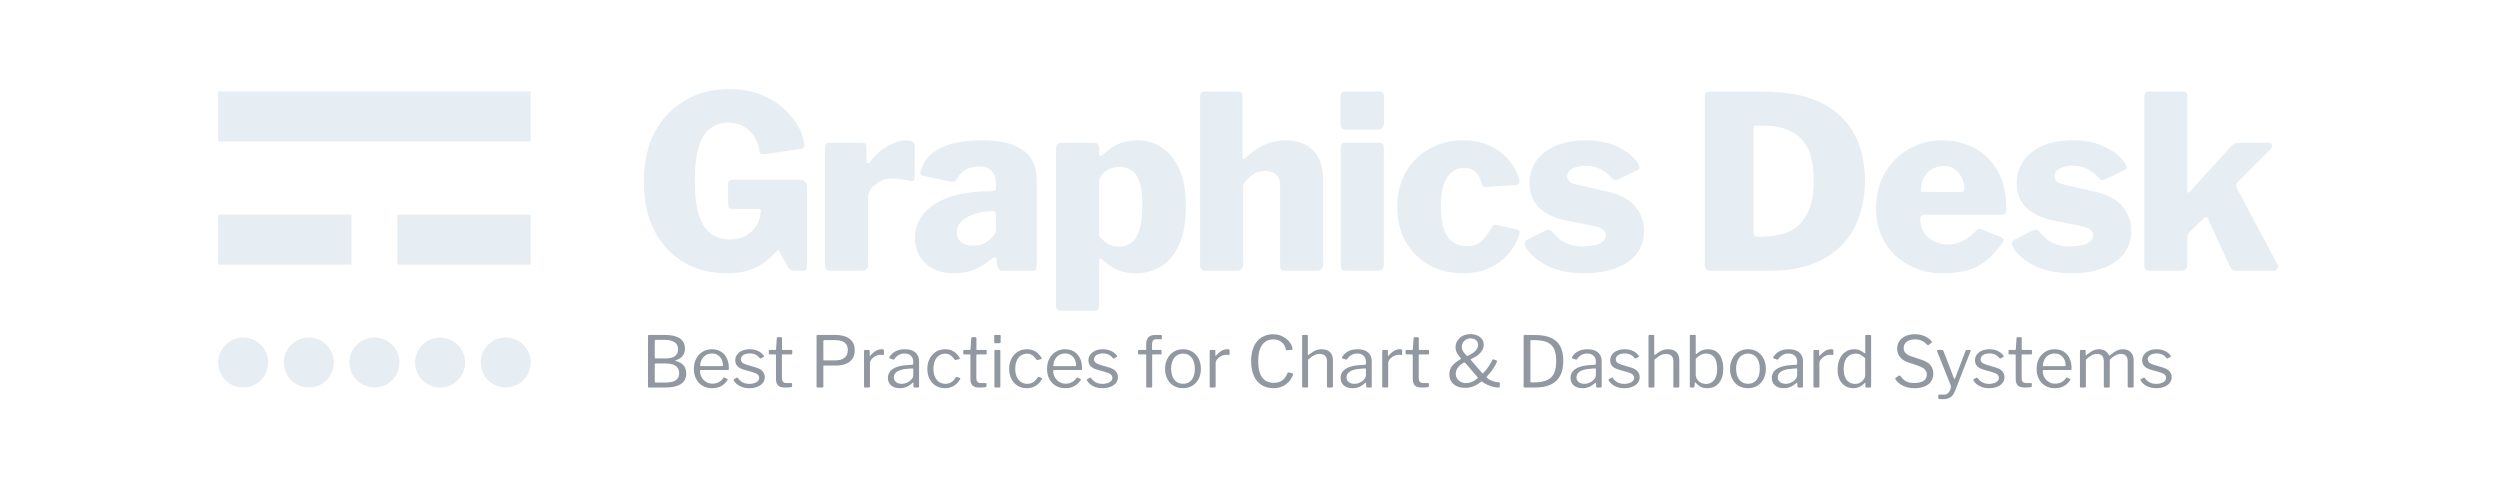
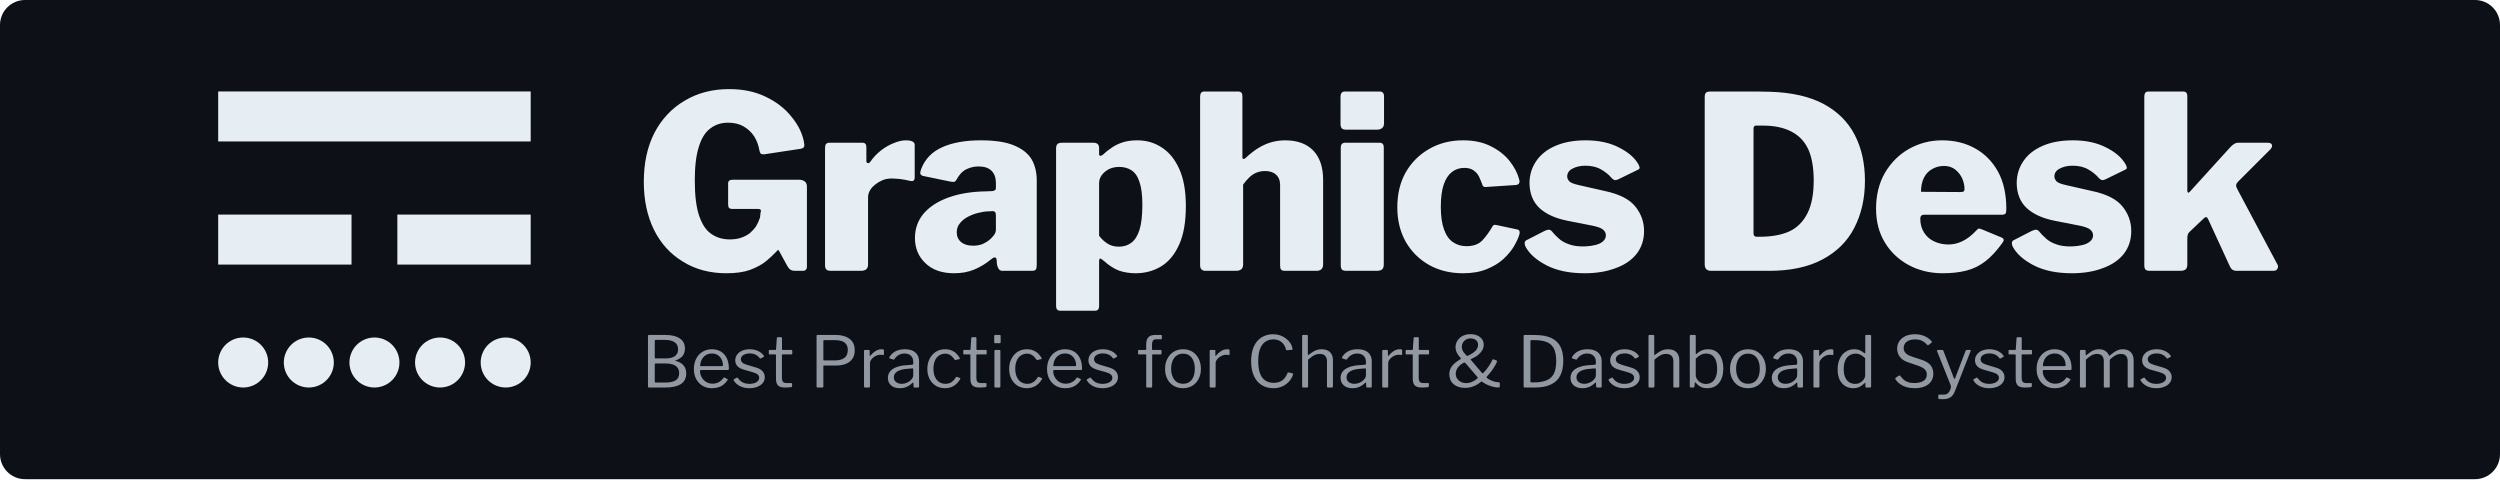
<svg xmlns="http://www.w3.org/2000/svg" viewBox="0 0 1200 230" width="1200" height="230" role="img" aria-label="Graphics Desk: Best Practices for Chart &amp; Dashboard Systems">
+   <rect width="100%" height="100%" rx="12" fill="#0D1117" />
  <g transform="translate(0 -66.0)">
    <line x1="104.73" y1="121.9" x2="254.73" y2="121.9" stroke="#E6EDF3" stroke-width="24" />
    <line x1="104.73" y1="181.0" x2="254.73" y2="181.0" stroke="#E6EDF3" stroke-width="24" stroke-dasharray="64 22" />
    <line x1="116.73" y1="240.0" x2="242.73" y2="240.0" stroke="#E6EDF3" stroke-width="24" stroke-dasharray="0 31.50" stroke-linecap="round" />
    <path transform="translate(304.73 196.00) scale(0.116 -0.116)" fill="#E6EDF3" d="M379 -10Q276 -10 199 38Q121 85 79 170Q37 256 37 368Q37 485 81 571Q126 657 206 704Q286 752 390 752Q477 752 542 720Q607 689 647 639Q688 590 699 537Q703 518 700 513Q697 507 686 505L534 482Q523 482 520 486Q517 491 515 500Q510 530 494 556Q478 581 451 597Q424 613 386 613Q343 613 312 589Q281 566 265 514Q248 462 248 374Q248 281 266 228Q284 175 316 153Q349 130 393 130Q419 130 440 137Q460 144 476 156Q491 169 502 185Q512 202 518 221L520 240Q526 256 511 256H404Q395 256 390 260Q386 264 386 276V362Q386 377 405 377H679Q695 377 704 369Q712 362 712 349V16Q712 9 708 5Q704 0 696 0H661Q652 0 645 4Q638 8 632 18L597 82Q595 86 593 86Q590 86 587 81Q568 61 543 40Q517 19 477 4Q438 -10 379 -10ZM811 0Q797 0 792 6Q787 11 787 23V509Q787 530 804 530H942Q958 530 958 512V454Q958 447 964 446Q969 444 974 451Q992 477 1017 497Q1042 517 1070 528Q1098 540 1121 540Q1158 540 1158 521V387Q1158 368 1140 372Q1120 377 1097 380Q1075 382 1062 382Q1044 382 1027 376Q1010 369 996 358Q981 347 973 333Q965 319 965 305V26Q965 0 935 0H811ZM1472 46Q1443 22 1406 6Q1369 -10 1321 -10Q1245 -10 1202 32Q1159 73 1159 136Q1159 194 1195 237Q1232 280 1299 304Q1366 328 1458 329L1479 330Q1483 330 1489 333Q1494 335 1494 344V363Q1494 396 1476 414Q1458 432 1422 432Q1397 432 1373 421Q1348 409 1332 379Q1328 372 1324 369Q1320 367 1307 369L1191 393Q1185 395 1182 400Q1179 405 1185 422Q1209 484 1273 512Q1336 540 1431 540Q1519 540 1569 519Q1620 498 1642 461Q1663 424 1663 374V25Q1663 11 1659 5Q1655 0 1642 0H1521Q1510 0 1505 9Q1499 19 1498 31L1497 46Q1494 65 1472 46ZM1494 230Q1494 248 1479 247L1463 246Q1445 246 1422 240Q1400 235 1379 224Q1359 214 1346 198Q1332 182 1332 160Q1332 134 1350 119Q1368 104 1400 104Q1422 104 1439 111Q1455 118 1466 127Q1478 137 1486 148Q1494 158 1494 171V230ZM1898 530Q1921 530 1921 508V483Q1921 476 1926 476Q1931 476 1936 480Q1954 497 1974 510Q1994 524 2020 532Q2045 540 2079 540Q2136 540 2181 510Q2226 481 2253 421Q2280 361 2280 268Q2280 169 2252 108Q2224 46 2177 18Q2130 -10 2072 -10Q2035 -10 2003 1Q1972 13 1941 41Q1929 51 1925 51Q1921 50 1921 36V-146Q1921 -165 1904 -165H1760Q1743 -165 1743 -145V506Q1743 518 1748 524Q1753 530 1768 530H1898ZM1921 145Q1937 124 1957 112Q1976 100 2003 100Q2033 100 2054 116Q2076 132 2088 169Q2100 207 2100 273Q2100 334 2088 368Q2077 402 2055 416Q2034 430 2004 430Q1981 430 1962 421Q1943 411 1932 396Q1921 381 1921 363V145ZM2362 0Q2339 0 2339 23V721Q2339 742 2356 742H2497Q2514 742 2514 723V470Q2514 464 2517 463Q2520 462 2526 466Q2556 494 2583 510Q2610 526 2637 533Q2663 540 2691 540Q2766 540 2807 498Q2848 455 2848 377V27Q2848 0 2820 0H2691Q2679 0 2674 5Q2670 10 2670 23V355Q2670 383 2653 398Q2637 413 2608 413Q2590 413 2574 407Q2558 401 2545 389Q2531 376 2517 357V26Q2517 0 2487 0H2362ZM3099 27Q3099 12 3092 6Q3085 0 3069 0H2945Q2931 0 2926 5Q2921 11 2921 23V509Q2921 530 2939 530H3082Q3099 530 3099 511ZM3100 611Q3100 584 3069 584H2944Q2930 584 2925 590Q2920 596 2920 608V720Q2920 742 2938 742H3082Q3100 742 3100 722ZM3427 540Q3495 540 3543 515Q3591 491 3620 454Q3649 417 3659 379Q3666 356 3643 355L3522 347Q3509 345 3506 359Q3500 375 3493 390Q3485 406 3470 416Q3456 426 3432 426Q3403 426 3381 409Q3359 392 3347 357Q3335 321 3335 265Q3335 208 3348 172Q3361 135 3385 119Q3409 102 3441 102Q3483 102 3506 125Q3528 148 3549 184Q3551 188 3555 190Q3559 191 3568 189L3652 171Q3665 168 3660 150Q3654 130 3638 102Q3622 75 3594 49Q3567 24 3525 7Q3484 -10 3427 -10Q3348 -10 3287 24Q3225 59 3190 120Q3155 182 3155 263Q3155 346 3190 408Q3226 470 3288 505Q3349 540 3427 540ZM4041 385Q4025 404 3999 419Q3973 435 3933 435Q3902 435 3880 423Q3858 412 3858 390Q3858 381 3866 371Q3874 362 3905 355L4015 330Q4104 311 4140 266Q4176 221 4176 165Q4176 110 4145 70Q4114 31 4058 11Q4003 -10 3930 -10Q3837 -10 3774 22Q3711 54 3686 99Q3682 107 3682 115Q3682 122 3688 126L3766 166Q3778 171 3784 170Q3790 169 3794 164Q3807 148 3823 134Q3839 119 3865 110Q3891 100 3931 101Q3955 102 3975 107Q3995 112 4006 122Q4018 132 4018 147Q4018 160 4007 170Q3996 180 3962 187L3860 207Q3784 222 3743 260Q3703 298 3702 362Q3702 413 3729 453Q3756 494 3809 517Q3861 540 3935 540Q4014 540 4071 511Q4127 483 4150 445Q4155 438 4157 430Q4160 422 4150 418L4068 378Q4059 374 4053 376Q4047 378 4041 385ZM4453 0Q4427 0 4427 27V719Q4427 732 4432 737Q4438 742 4451 742Q4475 742 4508 742Q4541 742 4576 742Q4612 742 4644 742Q4676 742 4696 741Q4831 737 4918 691Q5006 644 5048 562Q5090 481 5090 373Q5090 263 5046 178Q5003 94 4914 47Q4826 0 4694 0ZM4642 141H4655Q4727 141 4777 163Q4826 186 4852 238Q4878 289 4878 374Q4878 452 4856 502Q4833 552 4786 576Q4739 601 4667 601H4639Q4629 601 4629 587V155Q4629 141 4642 141ZM5319 216Q5319 182 5335 158Q5350 134 5376 122Q5403 109 5436 109Q5466 109 5494 123Q5522 136 5554 170Q5558 174 5561 175Q5564 175 5573 172L5655 138Q5671 131 5659 116Q5624 67 5589 40Q5553 12 5510 1Q5467 -10 5412 -10Q5334 -10 5271 24Q5208 58 5172 118Q5136 178 5136 257Q5136 342 5173 406Q5211 470 5273 505Q5336 540 5409 540Q5487 540 5547 506Q5606 473 5641 410Q5675 347 5675 257Q5675 245 5673 239Q5670 233 5658 232H5333Q5327 232 5323 228Q5319 224 5319 216ZM5485 326Q5495 326 5499 329Q5502 331 5502 340Q5502 359 5493 381Q5484 402 5465 418Q5446 434 5417 434Q5390 434 5368 421Q5346 409 5334 385Q5322 361 5322 327ZM6057 385Q6041 404 6015 419Q5989 435 5949 435Q5918 435 5896 423Q5874 412 5874 390Q5874 381 5882 371Q5890 362 5921 355L6031 330Q6120 311 6156 266Q6192 221 6192 165Q6192 110 6161 70Q6130 31 6074 11Q6019 -10 5946 -10Q5853 -10 5790 22Q5727 54 5702 99Q5698 107 5698 115Q5698 122 5704 126L5782 166Q5794 171 5800 170Q5806 169 5810 164Q5823 148 5839 134Q5855 119 5881 110Q5907 100 5947 101Q5971 102 5991 107Q6011 112 6022 122Q6034 132 6034 147Q6034 160 6023 170Q6012 180 5978 187L5876 207Q5800 222 5759 260Q5719 298 5718 362Q5718 413 5745 453Q5772 494 5825 517Q5877 540 5951 540Q6030 540 6087 511Q6143 483 6166 445Q6171 438 6173 430Q6176 422 6166 418L6084 378Q6075 374 6069 376Q6063 378 6057 385ZM6797 26Q6802 18 6797 9Q6793 0 6780 0H6628Q6616 0 6609 6Q6602 12 6598 23L6511 212Q6507 221 6503 222Q6499 224 6491 216L6432 160Q6428 156 6426 150Q6424 144 6424 133V27Q6424 12 6417 6Q6410 0 6394 0H6271Q6256 0 6251 5Q6246 11 6246 23V721Q6246 742 6263 742H6407Q6424 742 6424 723V331Q6424 326 6427 324Q6429 321 6435 328L6604 514Q6620 530 6633 530H6756Q6771 530 6774 522Q6777 513 6768 503L6633 368Q6627 361 6626 355Q6625 349 6632 336L6797 26Z" />
    <path transform="translate(307.73 252.00) scale(0.034 -0.034)" fill="#9198A1" d="M109 0Q103 0 100 3Q97 6 97 12V728Q97 735 100 738Q104 742 110 742H341Q474 742 546 693Q619 644 619 550Q619 490 588 448Q556 407 488 383Q484 382 484 379Q484 376 488 375Q560 357 598 314Q637 270 637 198Q637 98 562 49Q487 0 348 0H109ZM343 70Q441 70 489 102Q537 133 537 201Q537 250 513 281Q489 311 448 325Q407 339 354 339H207Q193 339 193 327V84Q193 70 202 70ZM354 411Q384 411 414 417Q444 423 468 437Q493 452 507 477Q522 501 522 539Q522 607 473 639Q423 672 341 672H206Q193 672 193 660V424Q193 411 202 411ZM832 232Q832 183 856 143Q879 102 919 78Q958 54 1007 54Q1057 54 1096 75Q1135 95 1163 137Q1167 141 1169 142Q1172 142 1177 140L1219 119Q1228 114 1221 105Q1194 65 1162 40Q1129 14 1089 2Q1049 -10 999 -10Q925 -10 868 24Q811 58 778 119Q745 180 745 260Q745 347 779 409Q812 472 870 506Q927 540 998 540Q1071 540 1125 508Q1179 476 1209 415Q1239 354 1239 268Q1239 261 1237 254Q1236 247 1224 247H841Q837 247 835 243Q832 238 832 232ZM1138 302Q1149 302 1152 304Q1155 307 1155 316Q1155 359 1136 397Q1118 434 1083 457Q1049 480 1000 480Q946 480 909 454Q872 429 853 388Q834 347 834 302ZM1675 413Q1655 443 1619 462Q1583 481 1533 481Q1479 481 1443 458Q1408 435 1408 396Q1408 375 1424 357Q1440 338 1489 322L1616 284Q1685 265 1715 229Q1746 193 1746 146Q1746 99 1718 64Q1690 29 1641 10Q1592 -10 1530 -10Q1451 -10 1392 21Q1333 53 1308 100Q1305 105 1305 109Q1305 113 1310 116L1349 138Q1354 141 1358 140Q1362 140 1364 137Q1381 111 1404 92Q1426 73 1458 62Q1489 51 1531 51Q1569 52 1600 62Q1631 72 1649 92Q1667 111 1667 137Q1667 164 1645 184Q1623 203 1569 218L1466 247Q1391 267 1360 301Q1330 335 1329 381Q1329 429 1355 464Q1381 500 1427 520Q1474 540 1534 540Q1601 540 1654 514Q1706 489 1733 447Q1736 443 1736 439Q1736 436 1732 433L1690 410Q1686 408 1682 409Q1679 409 1675 413ZM1996 467Q1988 467 1988 459V142Q1988 95 2004 79Q2020 63 2052 63H2121Q2126 63 2129 60Q2132 58 2132 52L2131 18Q2131 8 2119 5Q2109 3 2090 2Q2072 1 2055 0Q2037 0 2025 0Q1962 0 1933 29Q1904 59 1904 123V457Q1904 467 1894 467H1814Q1803 467 1803 478V520Q1803 530 1813 530H1898Q1905 530 1905 538L1916 697Q1917 710 1927 710H1977Q1989 710 1989 696V538Q1989 530 1997 530H2123Q2134 530 2134 521V478Q2134 467 2123 467ZM3016 526Q3016 452 2982 404Q2948 356 2889 333Q2830 310 2752 310H2582Q2573 310 2573 301V15Q2573 0 2558 0H2490Q2483 0 2480 3Q2477 6 2477 13V728Q2477 742 2489 742H2741Q2820 742 2882 720Q2944 698 2980 650Q3016 602 3016 526ZM2918 529Q2918 580 2895 611Q2873 642 2832 656Q2792 669 2736 669H2586Q2573 669 2573 657V397Q2573 383 2582 383H2743Q2822 383 2870 418Q2918 453 2918 529ZM3161 0Q3154 0 3151 3Q3147 7 3147 13V517Q3147 530 3158 530H3216Q3227 530 3227 519V454Q3227 448 3230 447Q3233 446 3238 451Q3264 482 3290 501Q3315 521 3341 531Q3367 540 3393 540Q3428 540 3428 527V467Q3428 457 3419 459Q3410 460 3399 461Q3387 462 3374 462Q3352 462 3327 452Q3302 443 3281 426Q3259 409 3245 388Q3231 367 3231 346V15Q3231 0 3216 0H3161ZM3829 64Q3792 28 3749 9Q3705 -10 3652 -10Q3574 -10 3529 30Q3484 70 3484 135Q3484 188 3515 227Q3545 265 3604 287Q3662 310 3748 315L3826 321Q3833 322 3837 325Q3842 328 3842 336V363Q3842 417 3809 448Q3776 480 3718 480Q3675 480 3639 460Q3603 440 3575 400Q3572 395 3569 394Q3566 392 3560 394L3507 412Q3503 414 3502 417Q3501 420 3505 428Q3534 480 3589 510Q3644 540 3722 540Q3789 540 3834 519Q3878 499 3901 460Q3924 422 3924 369V15Q3924 6 3920 3Q3917 0 3910 0H3859Q3853 0 3849 4Q3846 9 3846 16L3844 62Q3842 76 3829 64ZM3842 254Q3842 271 3828 270L3762 264Q3716 262 3680 252Q3644 243 3619 228Q3594 213 3581 192Q3568 172 3568 145Q3568 101 3599 77Q3629 52 3681 52Q3713 52 3743 64Q3772 75 3795 93Q3817 112 3830 132Q3842 152 3842 171V254ZM4292 540Q4344 540 4383 523Q4423 507 4452 478Q4480 450 4499 416Q4505 404 4494 401L4439 388Q4432 385 4426 394Q4406 423 4386 441Q4367 459 4345 468Q4323 478 4297 478Q4246 478 4207 452Q4169 427 4148 379Q4127 331 4127 265Q4127 198 4149 150Q4170 102 4208 77Q4247 52 4299 52Q4347 52 4382 76Q4417 100 4446 146Q4449 151 4452 151Q4454 152 4459 150L4502 134Q4509 131 4506 121Q4491 95 4471 71Q4451 47 4424 29Q4398 11 4365 1Q4332 -10 4292 -10Q4218 -10 4161 24Q4105 59 4073 120Q4041 182 4041 263Q4041 345 4074 407Q4106 469 4162 505Q4219 540 4292 540ZM4741 467Q4733 467 4733 459V142Q4733 95 4749 79Q4765 63 4797 63H4866Q4871 63 4874 60Q4877 58 4877 52L4876 18Q4876 8 4864 5Q4854 3 4835 2Q4817 1 4800 0Q4782 0 4770 0Q4707 0 4678 29Q4649 59 4649 123V457Q4649 467 4639 467H4559Q4548 467 4548 478V520Q4548 530 4558 530H4643Q4650 530 4650 538L4661 697Q4662 710 4672 710H4722Q4734 710 4734 696V538Q4734 530 4742 530H4868Q4879 530 4879 521V478Q4879 467 4868 467ZM5072 17Q5072 7 5069 4Q5065 0 5054 0H5003Q4994 0 4991 3Q4988 6 4988 14V516Q4988 530 5000 530H5061Q5072 530 5072 517ZM5076 644Q5076 625 5058 625H5000Q4991 625 4988 629Q4985 634 4985 642V726Q4985 742 4999 742H5062Q5076 742 5076 727ZM5447 540Q5499 540 5538 523Q5578 507 5607 478Q5635 450 5654 416Q5660 404 5649 401L5594 388Q5587 385 5581 394Q5561 423 5541 441Q5522 459 5500 468Q5478 478 5452 478Q5401 478 5362 452Q5324 427 5303 379Q5282 331 5282 265Q5282 198 5304 150Q5325 102 5363 77Q5402 52 5454 52Q5502 52 5537 76Q5572 100 5601 146Q5604 151 5607 151Q5609 152 5614 150L5657 134Q5664 131 5661 121Q5646 95 5626 71Q5606 47 5579 29Q5553 11 5520 1Q5487 -10 5447 -10Q5373 -10 5316 24Q5260 59 5228 120Q5196 182 5196 263Q5196 345 5229 407Q5261 469 5317 505Q5374 540 5447 540ZM5818 232Q5818 183 5842 143Q5865 102 5905 78Q5944 54 5993 54Q6043 54 6082 75Q6121 95 6149 137Q6153 141 6155 142Q6158 142 6163 140L6205 119Q6214 114 6207 105Q6180 65 6148 40Q6115 14 6075 2Q6035 -10 5985 -10Q5911 -10 5854 24Q5797 58 5764 119Q5731 180 5731 260Q5731 347 5765 409Q5798 472 5856 506Q5913 540 5984 540Q6057 540 6111 508Q6165 476 6195 415Q6225 354 6225 268Q6225 261 6223 254Q6222 247 6210 247H5827Q5823 247 5821 243Q5818 238 5818 232ZM6124 302Q6135 302 6138 304Q6141 307 6141 316Q6141 359 6122 397Q6104 434 6069 457Q6035 480 5986 480Q5932 480 5895 454Q5858 429 5839 388Q5820 347 5820 302ZM6661 413Q6641 443 6605 462Q6569 481 6519 481Q6465 481 6429 458Q6394 435 6394 396Q6394 375 6410 357Q6426 338 6475 322L6602 284Q6671 265 6701 229Q6732 193 6732 146Q6732 99 6704 64Q6676 29 6627 10Q6578 -10 6516 -10Q6437 -10 6378 21Q6319 53 6294 100Q6291 105 6291 109Q6291 113 6296 116L6335 138Q6340 141 6344 140Q6348 140 6350 137Q6367 111 6390 92Q6412 73 6444 62Q6475 51 6517 51Q6555 52 6586 62Q6617 72 6635 92Q6653 111 6653 137Q6653 164 6631 184Q6609 203 6555 218L6452 247Q6377 267 6346 301Q6316 335 6315 381Q6315 429 6341 464Q6367 500 6413 520Q6460 540 6520 540Q6587 540 6640 514Q6692 489 6719 447Q6722 443 6722 439Q6722 436 6718 433L6676 410Q6672 408 6668 409Q6665 409 6661 413ZM7337 530Q7342 530 7344 527Q7347 524 7347 520V477Q7347 467 7337 467H7223Q7215 467 7215 459V14Q7215 0 7203 0H7142Q7131 0 7131 13V460Q7131 467 7124 467H7026Q7016 467 7016 477V520Q7016 524 7018 527Q7021 530 7027 530H7122Q7131 530 7131 540V613Q7131 676 7162 709Q7193 742 7256 742H7339Q7352 742 7352 730L7352 691Q7352 686 7349 684Q7347 681 7341 681H7271Q7240 681 7227 662Q7213 642 7213 609V539Q7213 530 7222 530H7337ZM7650 -10Q7575 -10 7517 25Q7460 59 7429 121Q7397 182 7397 262Q7397 345 7430 407Q7462 470 7519 505Q7576 540 7651 540Q7727 540 7783 505Q7840 469 7871 407Q7903 344 7903 263Q7903 183 7871 122Q7839 60 7783 25Q7726 -10 7650 -10ZM7652 53Q7704 53 7741 78Q7778 104 7798 152Q7817 199 7817 265Q7817 331 7797 378Q7777 426 7740 452Q7703 478 7651 478Q7600 478 7562 452Q7524 426 7504 378Q7483 331 7483 265Q7483 200 7504 152Q7524 104 7562 78Q7600 53 7652 53ZM8041 0Q8034 0 8031 3Q8027 7 8027 13V517Q8027 530 8038 530H8096Q8107 530 8107 519V454Q8107 448 8110 447Q8113 446 8118 451Q8144 482 8170 501Q8195 521 8221 531Q8247 540 8273 540Q8308 540 8308 527V467Q8308 457 8299 459Q8290 460 8279 461Q8267 462 8254 462Q8232 462 8207 452Q8182 443 8161 426Q8139 409 8125 388Q8111 367 8111 346V15Q8111 0 8096 0H8041ZM8925 752Q8975 752 9022 736Q9068 719 9105 691Q9142 663 9166 626Q9190 589 9196 547Q9198 538 9196 535Q9195 532 9189 532L9114 526Q9109 525 9107 528Q9105 531 9104 536Q9090 600 9043 640Q8997 679 8928 679Q8824 679 8768 602Q8712 525 8712 370Q8712 220 8767 143Q8822 66 8933 66Q9004 66 9051 100Q9099 134 9128 209Q9131 215 9140 213L9199 199Q9202 198 9204 195Q9206 192 9204 185Q9196 156 9179 128Q9163 100 9139 76Q9115 51 9083 31Q9051 12 9012 1Q8974 -10 8929 -10Q8830 -10 8758 36Q8687 82 8649 168Q8612 254 8612 372Q8612 490 8649 576Q8687 661 8757 706Q8828 752 8925 752ZM9345 0Q9332 0 9332 13V729Q9332 742 9343 742H9402Q9413 742 9413 730V463Q9413 458 9415 457Q9417 456 9422 460Q9457 487 9486 505Q9516 523 9544 531Q9573 540 9607 540Q9685 540 9726 499Q9767 457 9767 388V16Q9767 0 9752 0H9696Q9689 0 9686 3Q9683 7 9683 13V370Q9683 419 9658 446Q9633 474 9579 474Q9550 474 9524 465Q9499 455 9473 438Q9447 420 9416 393V15Q9416 0 9400 0H9345ZM10220 64Q10183 28 10140 9Q10096 -10 10043 -10Q9965 -10 9920 30Q9875 70 9875 135Q9875 188 9906 227Q9936 265 9995 287Q10053 310 10139 315L10217 321Q10224 322 10228 325Q10233 328 10233 336V363Q10233 417 10200 448Q10167 480 10109 480Q10066 480 10030 460Q9994 440 9966 400Q9963 395 9960 394Q9957 392 9951 394L9898 412Q9894 414 9893 417Q9892 420 9896 428Q9925 480 9980 510Q10035 540 10113 540Q10180 540 10225 519Q10269 499 10292 460Q10315 422 10315 369V15Q10315 6 10311 3Q10308 0 10301 0H10250Q10244 0 10240 4Q10237 9 10237 16L10235 62Q10233 76 10220 64ZM10233 254Q10233 271 10219 270L10153 264Q10107 262 10071 252Q10035 243 10010 228Q9985 213 9972 192Q9959 172 9959 145Q9959 101 9990 77Q10020 52 10072 52Q10104 52 10134 64Q10163 75 10186 93Q10208 112 10221 132Q10233 152 10233 171V254ZM10477 0Q10470 0 10467 3Q10463 7 10463 13V517Q10463 530 10474 530H10532Q10543 530 10543 519V454Q10543 448 10546 447Q10549 446 10554 451Q10580 482 10606 501Q10631 521 10657 531Q10683 540 10709 540Q10744 540 10744 527V467Q10744 457 10735 459Q10726 460 10715 461Q10703 462 10690 462Q10668 462 10643 452Q10618 443 10597 426Q10575 409 10561 388Q10547 367 10547 346V15Q10547 0 10532 0H10477ZM10986 467Q10978 467 10978 459V142Q10978 95 10994 79Q11010 63 11042 63H11111Q11116 63 11119 60Q11122 58 11122 52L11121 18Q11121 8 11109 5Q11099 3 11080 2Q11062 1 11045 0Q11027 0 11015 0Q10952 0 10923 29Q10894 59 10894 123V457Q10894 467 10884 467H10804Q10793 467 10793 478V520Q10793 530 10803 530H10888Q10895 530 10895 538L10906 697Q10907 710 10917 710H10967Q10979 710 10979 696V538Q10979 530 10987 530H11113Q11124 530 11124 521V478Q11124 467 11113 467ZM11708 753Q11761 753 11804 735Q11846 717 11871 683Q11896 650 11896 603Q11896 567 11878 531Q11859 496 11821 463Q11782 430 11720 403Q11713 399 11712 396Q11711 393 11717 386L11873 204Q11879 198 11881 199Q11883 199 11890 206Q11908 223 11928 247Q11947 271 11965 298Q11983 324 11997 348Q12011 373 12017 390Q12022 401 12034 397L12074 383Q12079 381 12082 376Q12085 371 12083 366Q12074 338 12051 301Q12029 264 12000 225Q11970 187 11939 153Q11934 148 11934 144Q11935 141 11941 136Q11959 120 11986 106Q12014 92 12046 83Q12078 75 12108 74Q12123 74 12123 61V18Q12123 9 12119 4Q12115 0 12105 0Q12066 0 12023 11Q11980 23 11941 41Q11902 60 11874 81Q11869 85 11865 85Q11861 85 11856 80Q11808 39 11752 17Q11697 -5 11632 -5Q11529 -5 11469 48Q11410 100 11410 189Q11410 248 11445 298Q11481 348 11563 397Q11573 403 11574 408Q11574 412 11565 422Q11532 457 11515 494Q11498 530 11498 569Q11498 622 11526 663Q11553 705 11600 729Q11648 753 11708 753ZM11710 693Q11671 693 11644 676Q11616 659 11601 632Q11586 605 11586 573Q11586 549 11596 527Q11606 504 11627 480L11654 450Q11657 447 11662 446Q11667 446 11672 448Q11749 485 11782 521Q11816 558 11816 601Q11816 647 11785 670Q11754 693 11710 693ZM11639 343Q11632 351 11626 352Q11620 353 11611 348Q11561 323 11531 282Q11501 241 11501 193Q11501 155 11521 126Q11540 96 11573 79Q11606 62 11647 62Q11690 62 11731 80Q11773 98 11803 125Q11810 131 11811 136Q11812 142 11806 149L11639 343ZM12473 0Q12459 0 12459 16V728Q12459 735 12462 739Q12466 742 12474 742Q12491 742 12511 742Q12531 742 12553 742Q12574 741 12594 741Q12614 741 12630 741Q12769 739 12854 697Q12940 655 12980 575Q13019 495 13019 377Q13019 252 12976 168Q12933 84 12844 42Q12755 0 12620 0ZM12567 72H12605Q12716 72 12785 102Q12854 131 12887 197Q12919 263 12919 372Q12919 486 12886 551Q12852 615 12784 642Q12715 669 12610 669H12565Q12555 669 12555 655V83Q12555 72 12567 72ZM13466 64Q13429 28 13386 9Q13342 -10 13289 -10Q13211 -10 13166 30Q13121 70 13121 135Q13121 188 13152 227Q13182 265 13241 287Q13299 310 13385 315L13463 321Q13470 322 13474 325Q13479 328 13479 336V363Q13479 417 13446 448Q13413 480 13355 480Q13312 480 13276 460Q13240 440 13212 400Q13209 395 13206 394Q13203 392 13197 394L13144 412Q13140 414 13139 417Q13138 420 13142 428Q13171 480 13226 510Q13281 540 13359 540Q13426 540 13471 519Q13515 499 13538 460Q13561 422 13561 369V15Q13561 6 13557 3Q13554 0 13547 0H13496Q13490 0 13486 4Q13483 9 13483 16L13481 62Q13479 76 13466 64ZM13479 254Q13479 271 13465 270L13399 264Q13353 262 13317 252Q13281 243 13256 228Q13231 213 13218 192Q13205 172 13205 145Q13205 101 13236 77Q13266 52 13318 52Q13350 52 13380 64Q13409 75 13432 93Q13454 112 13467 132Q13479 152 13479 171V254ZM14027 413Q14007 443 13971 462Q13935 481 13885 481Q13831 481 13795 458Q13760 435 13760 396Q13760 375 13776 357Q13792 338 13841 322L13968 284Q14037 265 14067 229Q14098 193 14098 146Q14098 99 14070 64Q14042 29 13993 10Q13944 -10 13882 -10Q13803 -10 13744 21Q13685 53 13660 100Q13657 105 13657 109Q13657 113 13662 116L13701 138Q13706 141 13710 140Q13714 140 13716 137Q13733 111 13756 92Q13778 73 13810 62Q13841 51 13883 51Q13921 52 13952 62Q13983 72 14001 92Q14019 111 14019 137Q14019 164 13997 184Q13975 203 13921 218L13818 247Q13743 267 13712 301Q13682 335 13681 381Q13681 429 13707 464Q13733 500 13779 520Q13826 540 13886 540Q13953 540 14006 514Q14058 489 14085 447Q14088 443 14088 439Q14088 436 14084 433L14042 410Q14038 408 14034 409Q14031 409 14027 413ZM14235 0Q14222 0 14222 13V729Q14222 742 14233 742H14292Q14303 742 14303 730V463Q14303 458 14305 457Q14307 456 14312 460Q14347 487 14376 505Q14406 523 14434 531Q14463 540 14497 540Q14575 540 14616 499Q14657 457 14657 388V16Q14657 0 14642 0H14586Q14579 0 14576 3Q14573 7 14573 13V370Q14573 419 14548 446Q14523 474 14469 474Q14440 474 14414 465Q14389 455 14363 438Q14337 420 14306 393V15Q14306 0 14290 0H14235ZM14821 0Q14812 0 14809 4Q14805 8 14805 16V728Q14805 742 14817 742H14879Q14889 742 14889 728V483Q14889 472 14893 472Q14897 471 14904 477Q14913 486 14934 501Q14954 516 14987 528Q15019 540 15064 540Q15137 540 15184 504Q15231 468 15254 407Q15278 345 15278 268Q15278 140 15218 65Q15158 -10 15050 -10Q15004 -10 14971 4Q14939 18 14918 37Q14897 56 14887 69Q14883 74 14880 73Q14877 72 14876 66L14871 16Q14869 0 14853 0ZM14889 179Q14889 143 14910 114Q14930 84 14963 67Q14996 50 15032 50Q15077 50 15113 72Q15149 95 15170 143Q15191 191 15191 266Q15191 368 15152 423Q15113 479 15039 479Q14992 479 14954 458Q14915 436 14889 405ZM15626 -10Q15551 -10 15493 25Q15436 59 15405 121Q15373 182 15373 262Q15373 345 15406 407Q15438 470 15495 505Q15552 540 15627 540Q15703 540 15759 505Q15816 469 15847 407Q15879 344 15879 263Q15879 183 15847 122Q15815 60 15759 25Q15702 -10 15626 -10ZM15628 53Q15680 53 15717 78Q15754 104 15774 152Q15793 199 15793 265Q15793 331 15773 378Q15753 426 15716 452Q15679 478 15627 478Q15576 478 15538 452Q15500 426 15480 378Q15459 331 15459 265Q15459 200 15480 152Q15500 104 15538 78Q15576 53 15628 53ZM16308 64Q16271 28 16228 9Q16184 -10 16131 -10Q16053 -10 16008 30Q15963 70 15963 135Q15963 188 15994 227Q16024 265 16083 287Q16141 310 16227 315L16305 321Q16312 322 16316 325Q16321 328 16321 336V363Q16321 417 16288 448Q16255 480 16197 480Q16154 480 16118 460Q16082 440 16054 400Q16051 395 16048 394Q16045 392 16039 394L15986 412Q15982 414 15981 417Q15980 420 15984 428Q16013 480 16068 510Q16123 540 16201 540Q16268 540 16313 519Q16357 499 16380 460Q16403 422 16403 369V15Q16403 6 16399 3Q16396 0 16389 0H16338Q16332 0 16328 4Q16325 9 16325 16L16323 62Q16321 76 16308 64ZM16321 254Q16321 271 16307 270L16241 264Q16195 262 16159 252Q16123 243 16098 228Q16073 213 16060 192Q16047 172 16047 145Q16047 101 16078 77Q16108 52 16160 52Q16192 52 16222 64Q16251 75 16274 93Q16296 112 16309 132Q16321 152 16321 171V254ZM16565 0Q16558 0 16555 3Q16551 7 16551 13V517Q16551 530 16562 530H16620Q16631 530 16631 519V454Q16631 448 16634 447Q16637 446 16642 451Q16668 482 16694 501Q16719 521 16745 531Q16771 540 16797 540Q16832 540 16832 527V467Q16832 457 16823 459Q16814 460 16803 461Q16791 462 16778 462Q16756 462 16731 452Q16706 443 16685 426Q16663 409 16649 388Q16635 367 16635 346V15Q16635 0 16620 0H16565ZM17298 0Q17291 0 17287 4Q17284 7 17284 14V56Q17284 64 17280 65Q17277 66 17271 60Q17260 50 17240 33Q17219 16 17188 3Q17157 -10 17114 -10Q17051 -10 17001 20Q16951 50 16921 109Q16892 169 16892 257Q16892 342 16922 405Q16951 469 17004 504Q17058 540 17126 540Q17175 540 17208 524Q17241 508 17266 487Q17275 480 17278 482Q17282 483 17282 494V729Q17282 742 17293 742H17354Q17365 742 17365 729V16Q17365 7 17362 3Q17359 0 17349 0H17298ZM17281 413Q17250 444 17218 461Q17186 478 17146 478Q17098 478 17059 453Q17021 429 16999 380Q16978 331 16978 260Q16978 187 17000 141Q17022 94 17059 72Q17096 51 17140 51Q17181 51 17212 70Q17244 89 17263 117Q17281 145 17281 172V413ZM18155 604Q18129 635 18088 657Q18047 679 17985 679Q17910 679 17867 646Q17824 613 17824 554Q17824 538 17832 517Q17839 496 17862 476Q17885 456 17931 440L18076 392Q18167 362 18205 313Q18243 263 18243 196Q18243 132 18211 85Q18179 39 18120 15Q18061 -10 17978 -10Q17918 -10 17867 4Q17816 19 17777 46Q17737 74 17709 115Q17704 122 17706 128Q17707 133 17715 139L17751 164Q17761 170 17766 170Q17772 170 17776 164Q17803 130 17829 107Q17855 85 17890 74Q17924 63 17974 63Q18053 63 18102 92Q18151 120 18151 186Q18151 211 18141 231Q18131 252 18107 269Q18083 287 18038 304L17886 356Q17831 375 17797 405Q17763 435 17748 471Q17732 507 17732 545Q17732 608 17764 655Q17796 701 17852 727Q17909 752 17985 752Q18036 752 18078 740Q18121 728 18157 706Q18192 684 18219 653Q18223 649 18224 644Q18225 639 18219 634L18173 598Q18168 595 18165 596Q18162 598 18155 604ZM18374 -165Q18345 -165 18329 -163Q18313 -161 18313 -152V-113Q18313 -106 18318 -103Q18324 -100 18341 -100H18404Q18426 -100 18444 -85Q18462 -71 18474 -49Q18486 -27 18490 -5Q18494 18 18487 35L18296 513Q18294 520 18296 525Q18299 530 18307 530H18369Q18375 530 18379 527Q18383 525 18385 519L18534 131Q18538 122 18543 122Q18548 122 18552 134L18699 519Q18702 525 18705 527Q18708 530 18713 530H18760Q18767 530 18770 525Q18773 521 18770 515L18550 -47Q18536 -83 18519 -106Q18502 -129 18480 -141Q18459 -154 18433 -160Q18407 -165 18374 -165ZM19177 413Q19157 443 19121 462Q19085 481 19035 481Q18981 481 18945 458Q18910 435 18910 396Q18910 375 18926 357Q18942 338 18991 322L19118 284Q19187 265 19217 229Q19248 193 19248 146Q19248 99 19220 64Q19192 29 19143 10Q19094 -10 19032 -10Q18953 -10 18894 21Q18835 53 18810 100Q18807 105 18807 109Q18807 113 18812 116L18851 138Q18856 141 18860 140Q18864 140 18866 137Q18883 111 18906 92Q18928 73 18960 62Q18991 51 19033 51Q19071 52 19102 62Q19133 72 19151 92Q19169 111 19169 137Q19169 164 19147 184Q19125 203 19071 218L18968 247Q18893 267 18862 301Q18832 335 18831 381Q18831 429 18857 464Q18883 500 18929 520Q18976 540 19036 540Q19103 540 19156 514Q19208 489 19235 447Q19238 443 19238 439Q19238 436 19234 433L19192 410Q19188 408 19184 409Q19181 409 19177 413ZM19498 467Q19490 467 19490 459V142Q19490 95 19506 79Q19522 63 19554 63H19623Q19628 63 19631 60Q19634 58 19634 52L19633 18Q19633 8 19621 5Q19611 3 19592 2Q19574 1 19557 0Q19539 0 19527 0Q19464 0 19435 29Q19406 59 19406 123V457Q19406 467 19396 467H19316Q19305 467 19305 478V520Q19305 530 19315 530H19400Q19407 530 19407 538L19418 697Q19419 710 19429 710H19479Q19491 710 19491 696V538Q19491 530 19499 530H19625Q19636 530 19636 521V478Q19636 467 19625 467ZM19788 232Q19788 183 19812 143Q19835 102 19875 78Q19914 54 19963 54Q20013 54 20052 75Q20091 95 20119 137Q20123 141 20125 142Q20128 142 20133 140L20175 119Q20184 114 20177 105Q20150 65 20118 40Q20085 14 20045 2Q20005 -10 19955 -10Q19881 -10 19824 24Q19767 58 19734 119Q19701 180 19701 260Q19701 347 19735 409Q19768 472 19826 506Q19883 540 19954 540Q20027 540 20081 508Q20135 476 20165 415Q20195 354 20195 268Q20195 261 20193 254Q20192 247 20180 247H19797Q19793 247 19791 243Q19788 238 19788 232ZM20094 302Q20105 302 20108 304Q20111 307 20111 316Q20111 359 20092 397Q20074 434 20039 457Q20005 480 19956 480Q19902 480 19865 454Q19828 429 19809 388Q19790 347 19790 302ZM20327 0Q20313 0 20313 13V517Q20313 530 20324 530H20384Q20394 530 20394 519V461Q20394 456 20397 455Q20399 454 20404 458Q20436 484 20463 502Q20491 521 20519 530Q20548 540 20581 540Q20640 540 20676 513Q20711 486 20723 452Q20725 448 20729 449Q20733 450 20737 454Q20769 481 20797 500Q20826 519 20856 530Q20885 540 20918 540Q20991 540 21031 498Q21071 457 21071 387V16Q21071 0 21056 0H21000Q20993 0 20990 3Q20987 7 20987 13V370Q20987 419 20964 446Q20940 474 20890 474Q20861 474 20834 463Q20808 452 20786 436Q20765 420 20748 406Q20740 399 20737 393Q20734 386 20734 376V16Q20734 0 20719 0H20663Q20657 0 20653 3Q20650 7 20650 13V370Q20650 419 20627 446Q20604 474 20554 474Q20512 474 20477 454Q20442 434 20397 393V15Q20397 0 20382 0H20327ZM21537 413Q21517 443 21481 462Q21445 481 21395 481Q21341 481 21305 458Q21270 435 21270 396Q21270 375 21286 357Q21302 338 21351 322L21478 284Q21547 265 21577 229Q21608 193 21608 146Q21608 99 21580 64Q21552 29 21503 10Q21454 -10 21392 -10Q21313 -10 21254 21Q21195 53 21170 100Q21167 105 21167 109Q21167 113 21172 116L21211 138Q21216 141 21220 140Q21224 140 21226 137Q21243 111 21266 92Q21288 73 21320 62Q21351 51 21393 51Q21431 52 21462 62Q21493 72 21511 92Q21529 111 21529 137Q21529 164 21507 184Q21485 203 21431 218L21328 247Q21253 267 21222 301Q21192 335 21191 381Q21191 429 21217 464Q21243 500 21289 520Q21336 540 21396 540Q21463 540 21516 514Q21568 489 21595 447Q21598 443 21598 439Q21598 436 21594 433L21552 410Q21548 408 21544 409Q21541 409 21537 413Z" />
  </g>
</svg>
